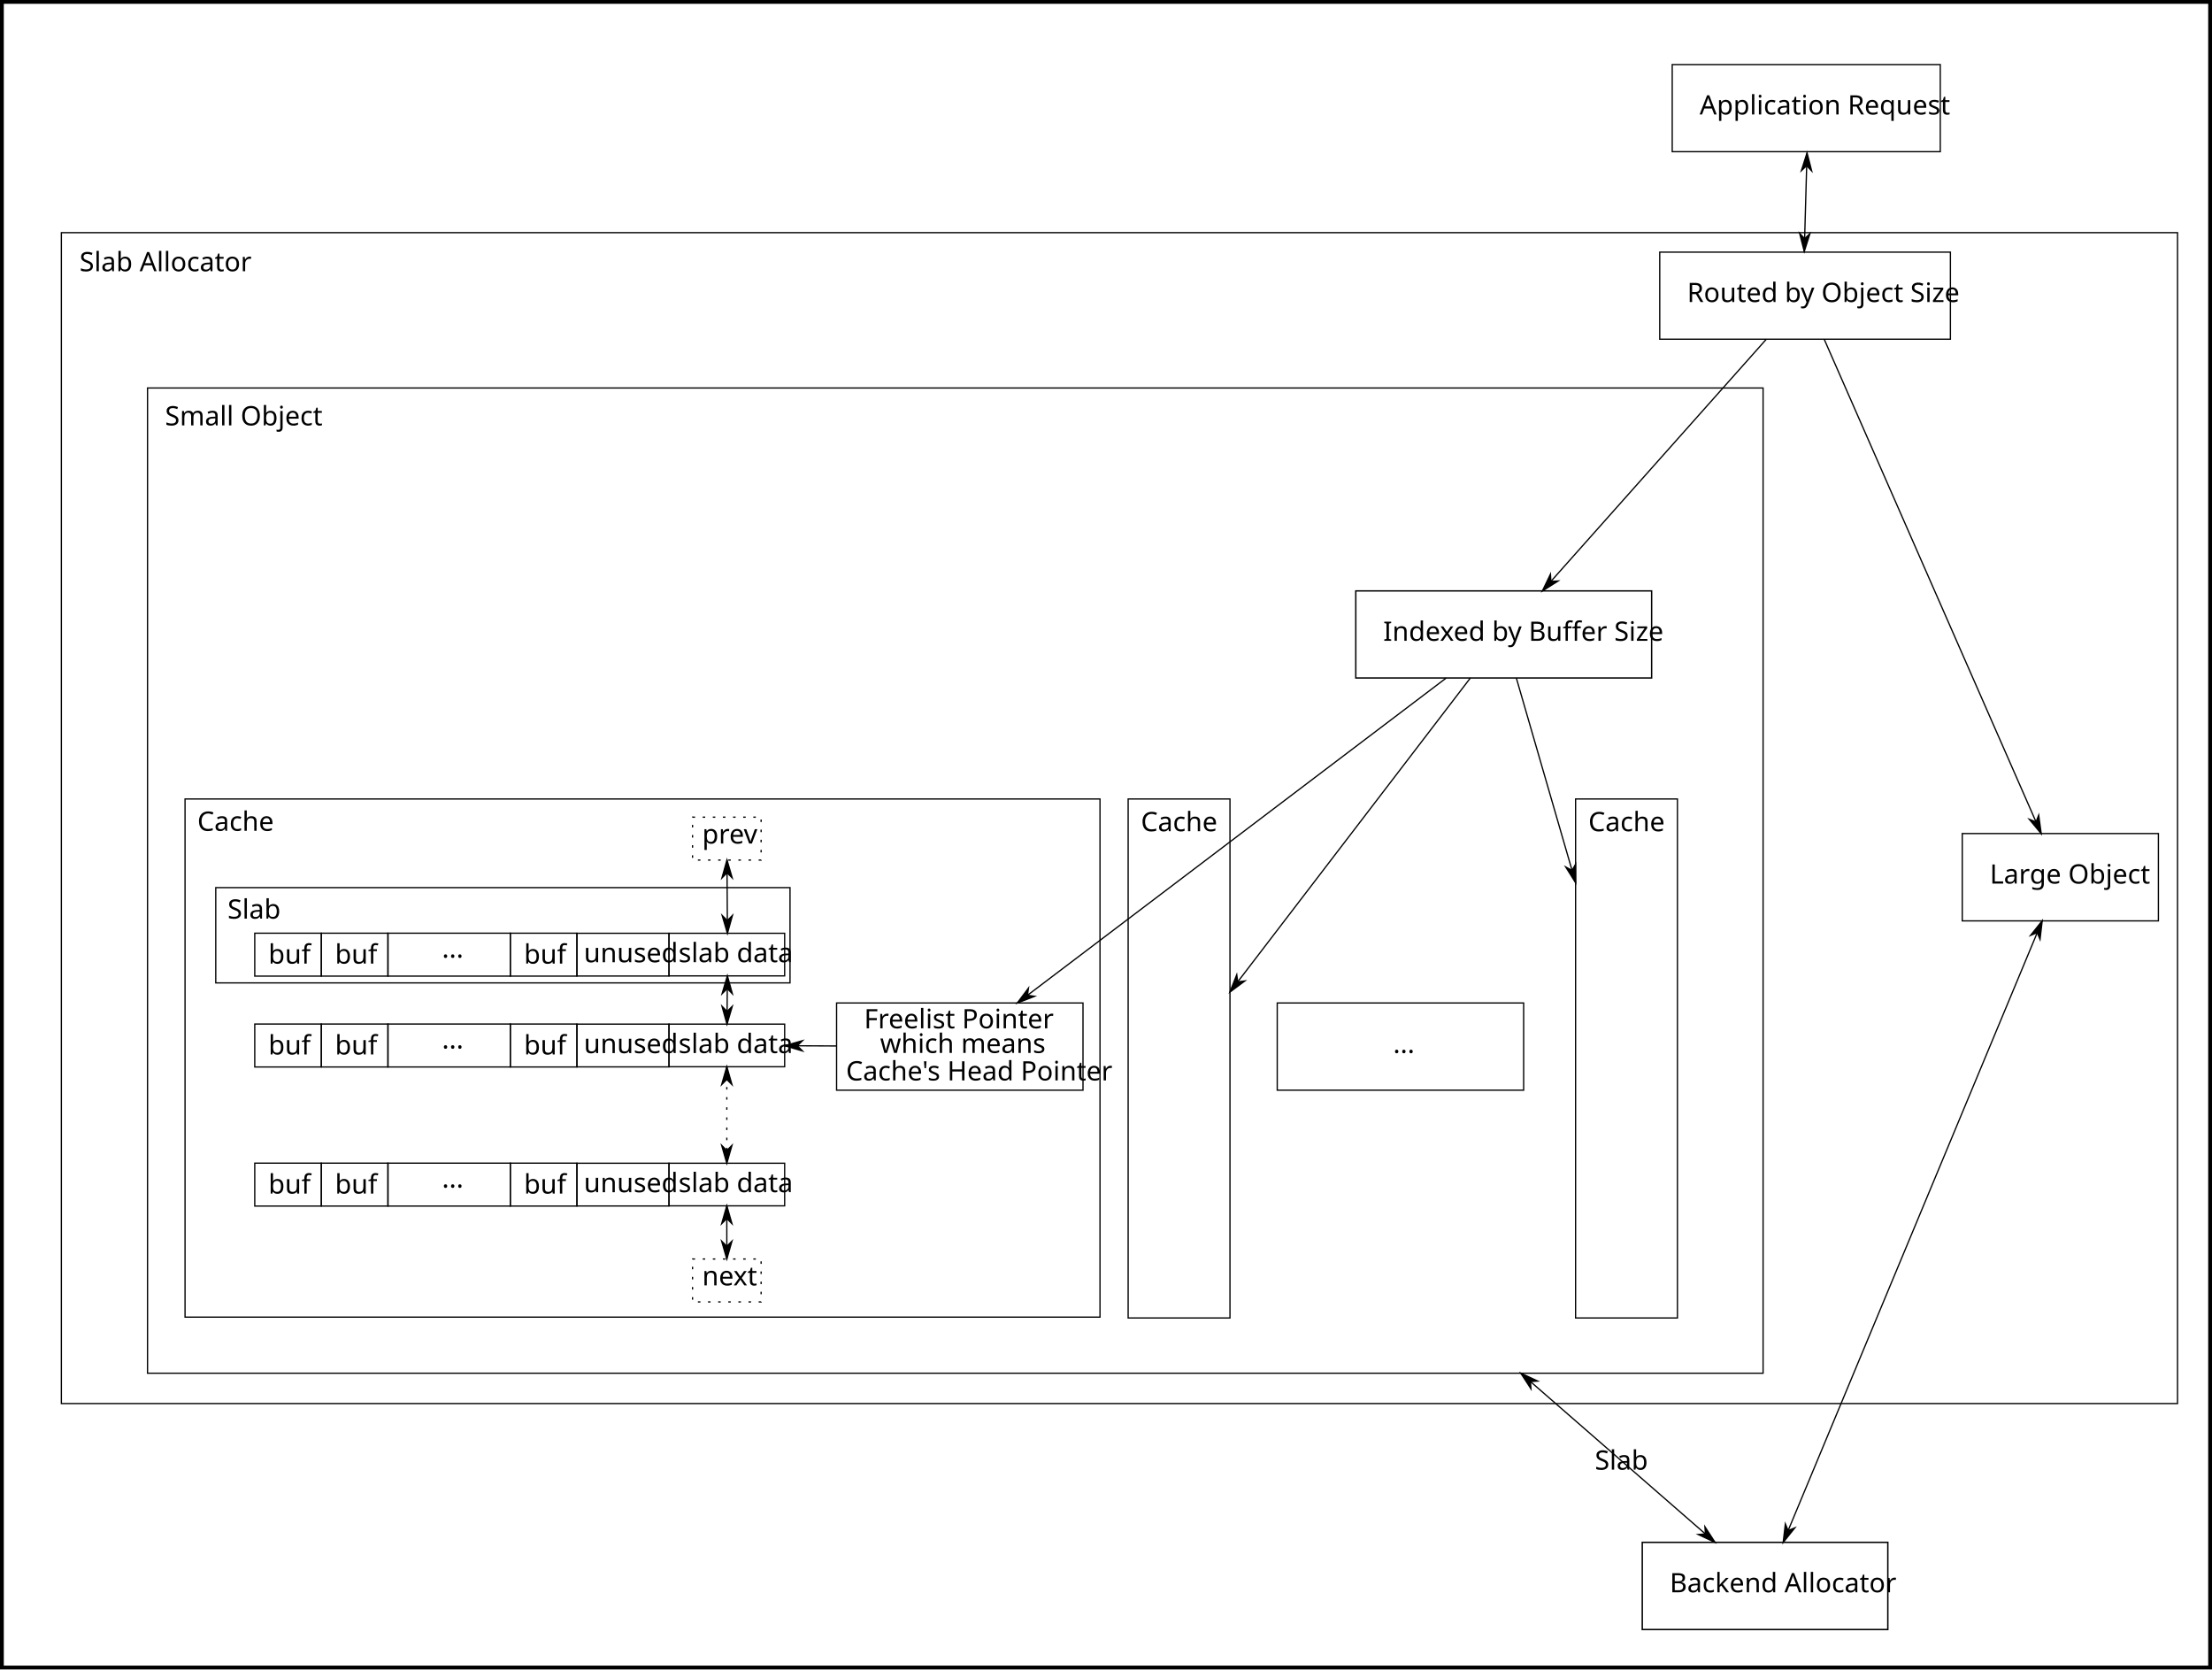
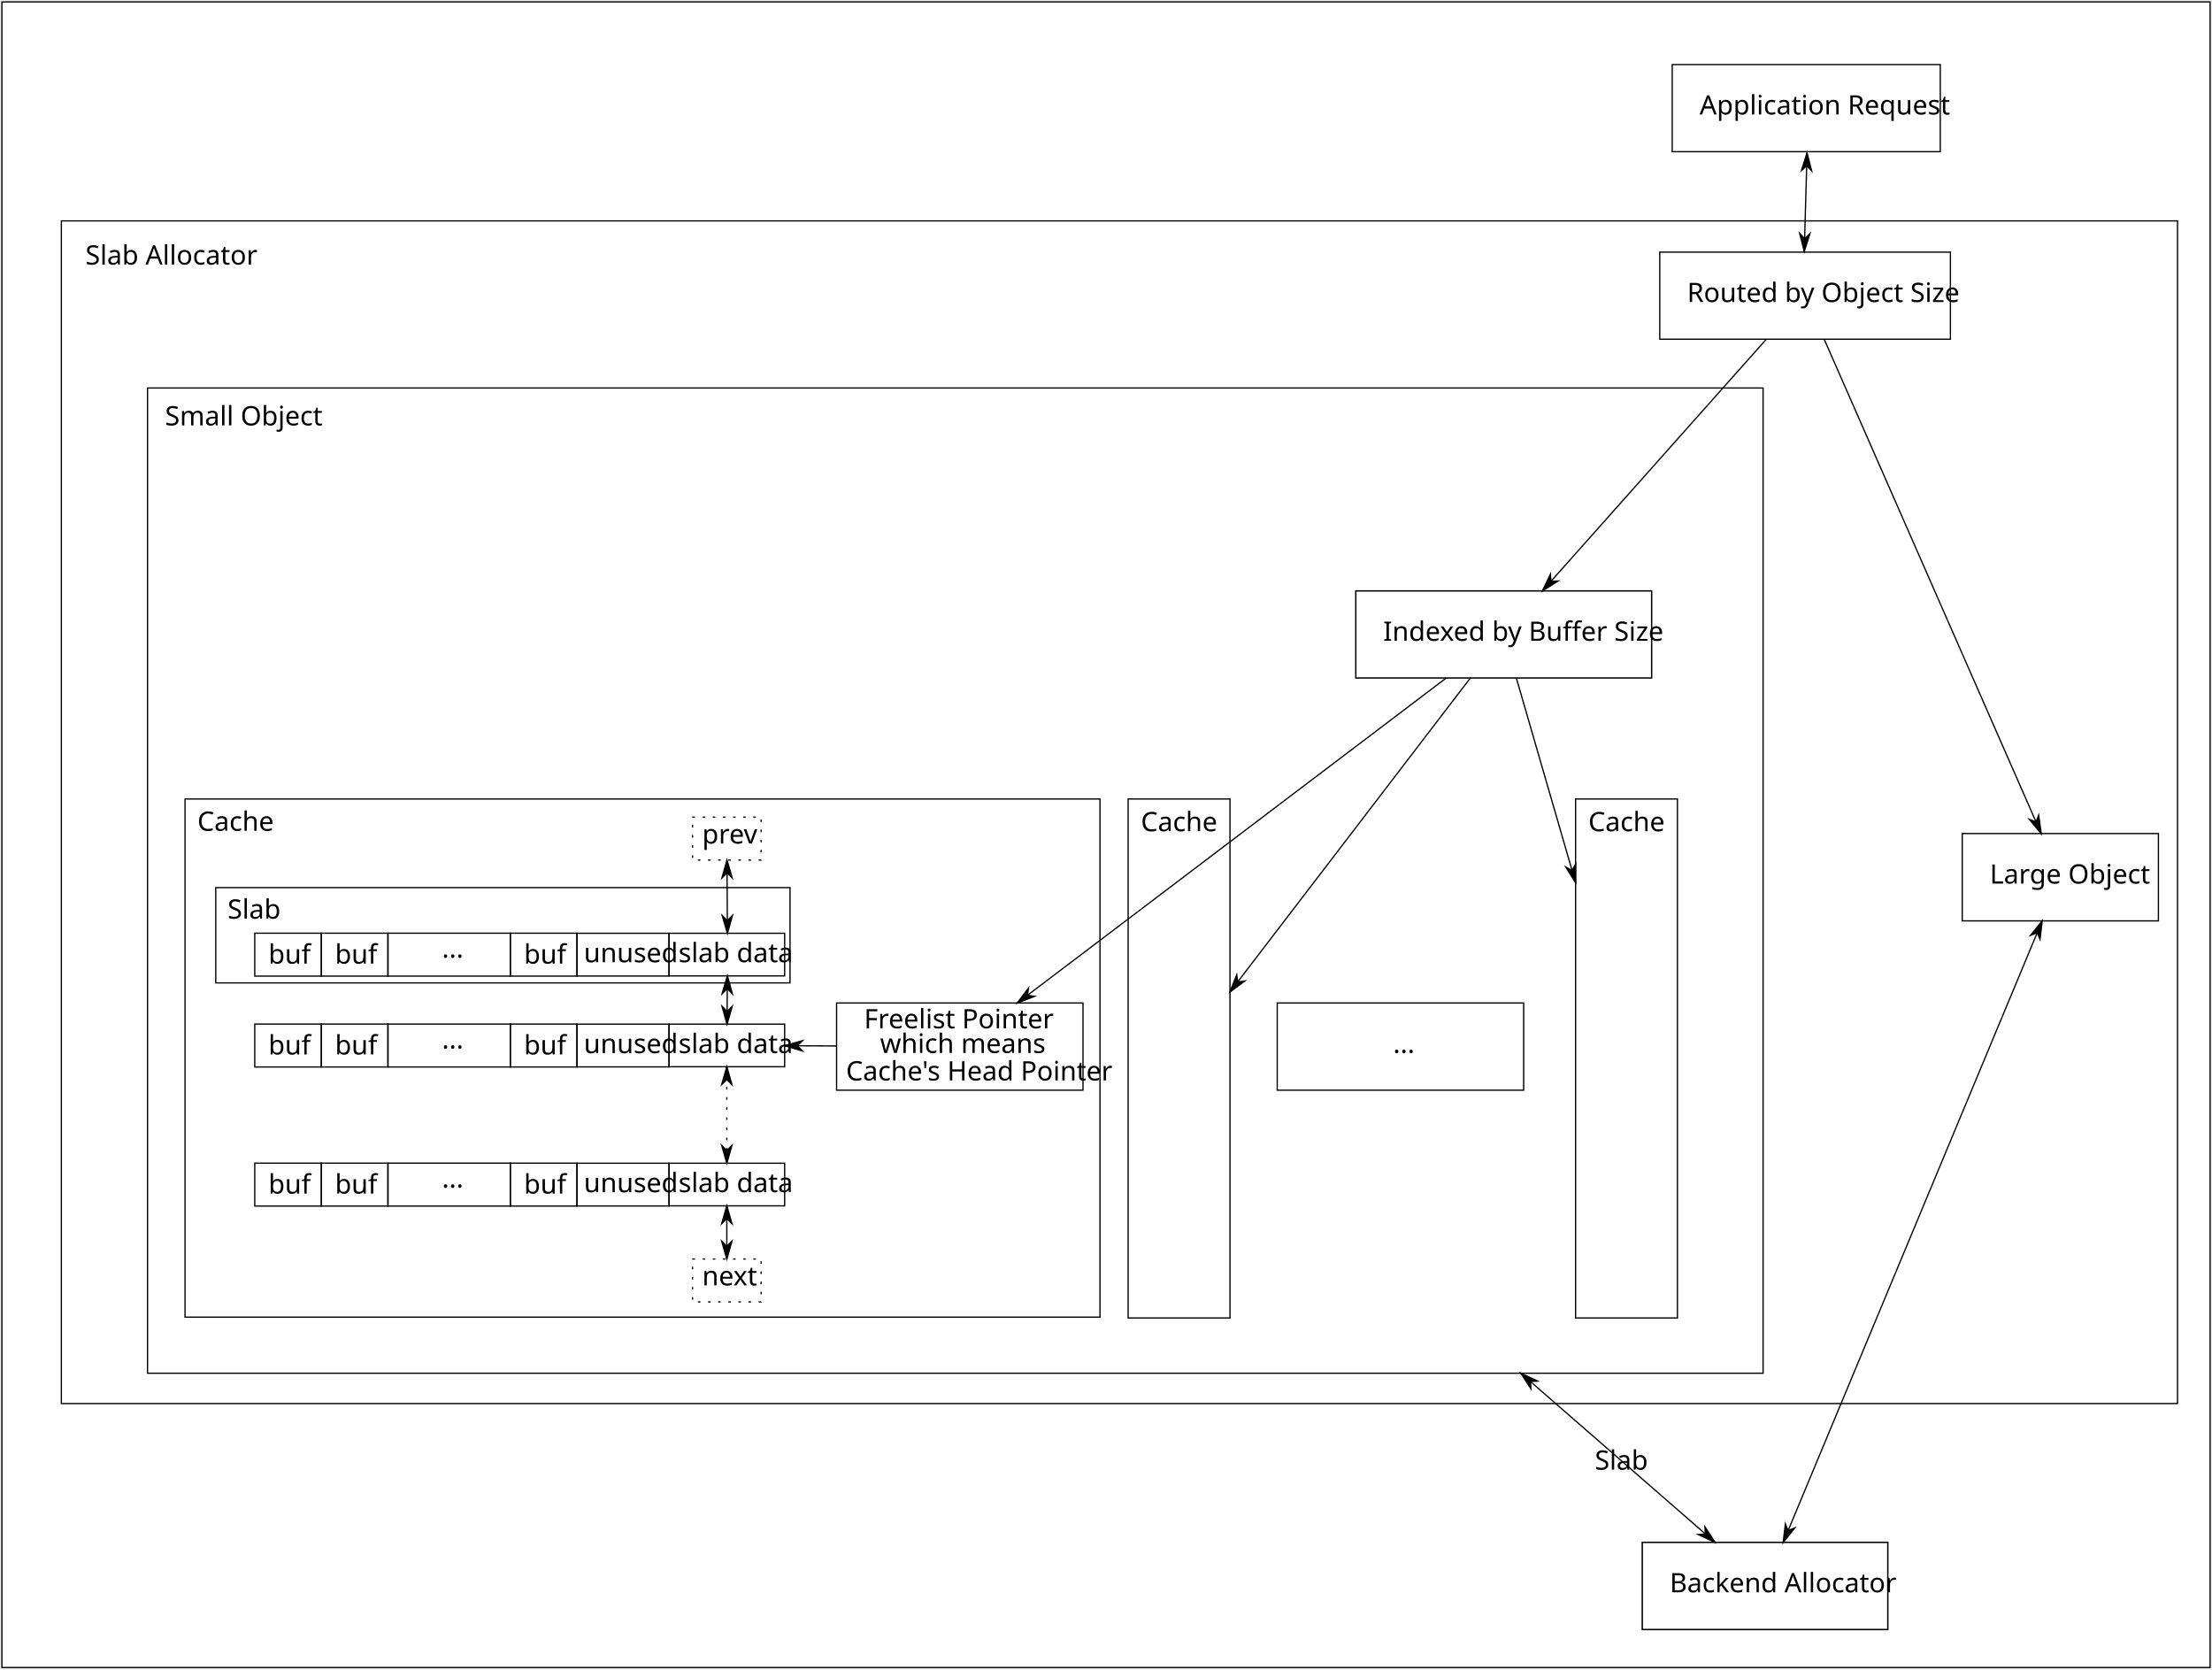
<svg xmlns="http://www.w3.org/2000/svg" width="873.73mm" height="659.26mm" version="1.1" viewBox="0 0 873.73 659.26">
  <defs>
    <marker id="a" overflow="visible" orient="auto">
      <path transform="matrix(-.8 0 0 -.8 -10 0)" d="m0 0 5-5-17.5 5 17.5 5z" fill-rule="evenodd" stroke="#000" stroke-width="1pt" />
    </marker>
    <marker id="b" overflow="visible" orient="auto">
      <path transform="matrix(.8 0 0 .8 10 0)" d="m0 0 5-5-17.5 5 17.5 5z" fill-rule="evenodd" stroke="#000" stroke-width="1pt" />
    </marker>
  </defs>
-   <g transform="translate(155.64 312.64)">
-     <rect x="-154.89" y="-311.89" width="872.23" height="657.76" fill="#fff" stroke="#000" stroke-width="1.5" />
-     <g transform="translate(127.05 159.41)">
+   <g transform="translate(155.64,312.64)">
+     <rect x="-154.89" y="-311.89" width="872.23" height="657.76" fill="#fff" stroke="#000" stroke-width=".5" />
+     <g transform="translate(127.05,159.41)">
      <rect x="366" y="137.03" width="96.99" height="34.43" fill="none" stroke="#000" stroke-width=".559" />
      <text x="376.845" y="156.748" fill="#000000" font-family="'BPG Classic GPL&amp;GNU'" font-size="10.583px" letter-spacing="0px" stroke-width=".5" word-spacing="0px" style="line-height:1.25" xml:space="preserve">Backend Allocator</text>
    </g>
    <g stroke-width=".5">
      <text x="474.307" y="267.739" fill="#000000" font-family="'BPG Classic GPL&amp;GNU'" font-size="10.583px" letter-spacing="0px" word-spacing="0px" style="line-height:1.25" xml:space="preserve">Slab</text>
      <path d="m445.09 229.65 76.691 66.786" fill="none" marker-end="url(#a)" marker-start="url(#b)" stroke="#000" />
      <path d="m651 51.025-102.27 245.41" fill="none" marker-end="url(#a)" marker-start="url(#b)" stroke="#000" />
-       <g transform="translate(442.25 -136.58)">
+       <g transform="translate(442.25,-136.58)">
        <rect x="177.19" y="153.11" width="77.48" height="34.489" fill="none" stroke="#000" />
        <text x="188.062" y="172.864" fill="#000000" font-family="'BPG Classic GPL&amp;GNU'" font-size="10.583px" letter-spacing="0px" word-spacing="0px" style="line-height:1.25" xml:space="preserve">Large Object</text>
      </g>
-       <g transform="translate(0 94.563)">
-         <g transform="translate(-11.177 -21.431)">
+       <g transform="translate(0,94.563)">
+         <g transform="translate(-11.177,-21.431)">
          <rect x="-43.835" y="73.56" width="26.305" height="16.951" fill="none" stroke="#000" />
          <text x="-38.444" y="85.567" fill="#000000" font-family="'BPG Serif Modern GPL&amp;GNU'" font-size="10.583px" letter-spacing="0px" word-spacing="0px" style="line-height:1.25" xml:space="preserve">
            <tspan x="-38.444" y="85.567" font-family="'BPG Classic GPL&amp;GNU'" stroke-width=".5">
              <tspan x="-38.444" y="85.567">buf</tspan>
              <tspan x="-24.574" y="85.567" dx="0" />
            </tspan>
          </text>
          <rect x="-17.53" y="73.56" width="26.305" height="16.951" fill="none" stroke="#000" />
          <text x="-12.139" y="85.567" fill="#000000" font-family="'BPG Serif Modern GPL&amp;GNU'" font-size="10.583px" letter-spacing="0px" word-spacing="0px" style="line-height:1.25" xml:space="preserve">
            <tspan x="-12.139" y="85.567" font-family="'BPG Classic GPL&amp;GNU'" stroke-width=".5">
              <tspan x="-12.139" y="85.567">buf</tspan>
              <tspan x="1.731" y="85.567" dx="0" />
            </tspan>
          </text>
        </g>
-         <g transform="translate(-2.9104 -26.194)">
+         <g transform="translate(-2.9104,-26.194)">
          <rect x=".508" y="78.322" width="48.33" height="16.951" fill="none" stroke="#000" />
          <text x="21.831" y="87.962" fill="#000000" font-family="'BPG Serif Modern GPL&amp;GNU'" font-size="10.583px" letter-spacing="0px" word-spacing="0px" style="line-height:1.25" xml:space="preserve">
            <tspan x="21.831" y="87.962" font-family="'BPG Classic GPL&amp;GNU'" stroke-width=".5">
              <tspan x="21.831" y="87.962">...</tspan>
              <tspan x="35.701" y="87.962" dx="0" />
            </tspan>
          </text>
        </g>
-         <g transform="translate(10.848 -21.431)">
+         <g transform="translate(10.848,-21.431)">
          <rect x="35.08" y="73.56" width="26.305" height="16.951" fill="none" stroke="#000" />
          <text x="40.471" y="85.567" fill="#000000" font-family="'BPG Serif Modern GPL&amp;GNU'" font-size="10.583px" letter-spacing="0px" word-spacing="0px" style="line-height:1.25" xml:space="preserve">
            <tspan x="40.471" y="85.567" font-family="'BPG Classic GPL&amp;GNU'" stroke-width=".5">
              <tspan x="40.471" y="85.567">buf</tspan>
              <tspan x="54.341" y="85.567" dx="0" />
            </tspan>
          </text>
          <rect x="61.419" y="73.593" width="36.346" height="16.884" fill="none" stroke="#000" />
          <text x="64.131" y="85.038" fill="#000000" font-family="'BPG Serif Modern GPL&amp;GNU'" font-size="10.583px" letter-spacing="0px" word-spacing="0px" style="line-height:1.25" xml:space="preserve">
            <tspan x="64.131" y="85.038" font-family="'BPG Classic GPL&amp;GNU'" stroke-width=".5">
              <tspan x="64.131" y="85.038">unused</tspan>
              <tspan x="78.001" y="85.038" dx="0" />
            </tspan>
          </text>
        </g>
-         <g transform="translate(7.6649 -21.458)">
+         <g transform="translate(7.6649,-21.458)">
          <rect x="100.95" y="73.62" width="45.679" height="16.83" fill="none" stroke="#000" />
          <text x="104.692" y="85.038" fill="#000000" font-family="'BPG Serif Modern GPL&amp;GNU'" font-size="10.583px" letter-spacing="0px" word-spacing="0px" style="line-height:1.25" xml:space="preserve">
            <tspan x="104.692" y="85.038" font-family="'BPG Classic GPL&amp;GNU'" stroke-width=".5">
              <tspan x="104.692" y="85.038">slab data</tspan>
              <tspan x="118.561" y="85.038" dx="0" />
            </tspan>
          </text>
        </g>
      </g>
-       <g transform="translate(0 39.633)">
-         <g transform="translate(-11.177 -21.431)">
+       <g transform="translate(0,39.633)">
+         <g transform="translate(-11.177,-21.431)">
          <rect x="-43.835" y="73.56" width="26.305" height="16.951" fill="none" stroke="#000" />
          <text x="-38.444" y="85.567" fill="#000000" font-family="'BPG Serif Modern GPL&amp;GNU'" font-size="10.583px" letter-spacing="0px" word-spacing="0px" style="line-height:1.25" xml:space="preserve">
            <tspan x="-38.444" y="85.567" font-family="'BPG Classic GPL&amp;GNU'" stroke-width=".5">
              <tspan x="-38.444" y="85.567">buf</tspan>
              <tspan x="-24.574" y="85.567" dx="0" />
            </tspan>
          </text>
          <rect x="-17.53" y="73.56" width="26.305" height="16.951" fill="none" stroke="#000" />
          <text x="-12.139" y="85.567" fill="#000000" font-family="'BPG Serif Modern GPL&amp;GNU'" font-size="10.583px" letter-spacing="0px" word-spacing="0px" style="line-height:1.25" xml:space="preserve">
            <tspan x="-12.139" y="85.567" font-family="'BPG Classic GPL&amp;GNU'" stroke-width=".5">
              <tspan x="-12.139" y="85.567">buf</tspan>
              <tspan x="1.731" y="85.567" dx="0" />
            </tspan>
          </text>
        </g>
-         <g transform="translate(-2.9104 -26.194)">
+         <g transform="translate(-2.9104,-26.194)">
          <rect x=".508" y="78.322" width="48.33" height="16.951" fill="none" stroke="#000" />
          <text x="21.831" y="87.962" fill="#000000" font-family="'BPG Serif Modern GPL&amp;GNU'" font-size="10.583px" letter-spacing="0px" word-spacing="0px" style="line-height:1.25" xml:space="preserve">
            <tspan x="21.831" y="87.962" font-family="'BPG Classic GPL&amp;GNU'" stroke-width=".5">
              <tspan x="21.831" y="87.962">...</tspan>
              <tspan x="35.701" y="87.962" dx="0" />
            </tspan>
          </text>
        </g>
-         <g transform="translate(10.848 -21.431)">
+         <g transform="translate(10.848,-21.431)">
          <rect x="35.08" y="73.56" width="26.305" height="16.951" fill="none" stroke="#000" />
          <text x="40.471" y="85.567" fill="#000000" font-family="'BPG Serif Modern GPL&amp;GNU'" font-size="10.583px" letter-spacing="0px" word-spacing="0px" style="line-height:1.25" xml:space="preserve">
            <tspan x="40.471" y="85.567" font-family="'BPG Classic GPL&amp;GNU'" stroke-width=".5">
              <tspan x="40.471" y="85.567">buf</tspan>
              <tspan x="54.341" y="85.567" dx="0" />
            </tspan>
          </text>
          <rect x="61.419" y="73.593" width="36.346" height="16.884" fill="none" stroke="#000" />
          <text x="64.131" y="85.038" fill="#000000" font-family="'BPG Serif Modern GPL&amp;GNU'" font-size="10.583px" letter-spacing="0px" word-spacing="0px" style="line-height:1.25" xml:space="preserve">
            <tspan x="64.131" y="85.038" font-family="'BPG Classic GPL&amp;GNU'" stroke-width=".5">
              <tspan x="64.131" y="85.038">unused</tspan>
              <tspan x="78.001" y="85.038" dx="0" />
            </tspan>
          </text>
        </g>
-         <g transform="translate(7.6649 -21.458)">
+         <g transform="translate(7.6649,-21.458)">
          <rect x="100.95" y="73.62" width="45.679" height="16.83" fill="none" stroke="#000" />
          <text x="104.692" y="85.038" fill="#000000" font-family="'BPG Serif Modern GPL&amp;GNU'" font-size="10.583px" letter-spacing="0px" word-spacing="0px" style="line-height:1.25" xml:space="preserve">
            <tspan x="104.692" y="85.038" font-family="'BPG Classic GPL&amp;GNU'" stroke-width=".5">
              <tspan x="104.692" y="85.038">slab data</tspan>
              <tspan x="118.561" y="85.038" dx="0" />
            </tspan>
          </text>
        </g>
      </g>
      <path d="m131.67 72.745-0.148 19.05" fill="none" marker-end="url(#a)" marker-start="url(#b)" stroke="#000" />
      <path d="m131.45 108.62v38.1" fill="none" marker-end="url(#a)" marker-start="url(#b)" stroke="#000" stroke-dasharray="1, 3" />
-       <g transform="translate(9.3544 164.09)">
+       <g transform="translate(9.3544,164.09)">
        <rect x="108.56" y="20.459" width="27.084" height="16.943" fill="none" stroke="#000" stroke-dasharray="1, 3" />
        <text x="112.356" y="30.875" fill="#000000" font-family="'BPG Serif Modern GPL&amp;GNU'" font-size="10.583px" letter-spacing="0px" word-spacing="0px" style="line-height:1.25" xml:space="preserve">
          <tspan x="112.356" y="30.875" font-family="'BPG Classic GPL&amp;GNU'" stroke-width=".5">
            <tspan x="112.356" y="30.875">next</tspan>
            <tspan x="126.226" y="30.875" dx="0" />
          </tspan>
        </text>
      </g>
-       <g transform="translate(9.3544 -10.395)">
+       <g transform="translate(9.3544,-10.395)">
        <rect x="108.56" y="20.459" width="27.084" height="16.943" fill="none" stroke="#000" stroke-dasharray="1, 3" />
        <text x="112.356" y="30.875" fill="#000000" font-family="'BPG Serif Modern GPL&amp;GNU'" font-size="10.583px" letter-spacing="0px" word-spacing="0px" style="line-height:1.25" xml:space="preserve">
          <tspan x="112.356" y="30.875" font-family="'BPG Classic GPL&amp;GNU'" stroke-width=".5">
            <tspan x="112.356" y="30.875">prev</tspan>
            <tspan x="126.226" y="30.875" dx="0" />
          </tspan>
        </text>
      </g>
      <path d="m131.51 27.007 0.18 28.909" fill="none" marker-end="url(#a)" marker-start="url(#b)" stroke="#000" />
      <path d="m131.45 163.55-1e-5 20.989" fill="none" marker-end="url(#a)" marker-start="url(#b)" stroke="#000" />
-       <g transform="translate(22.825 98.409)">
+       <g transform="translate(22.825,98.409)">
        <rect x="151.98" y="-14.966" width="97.335" height="34.436" fill="none" stroke="#000" />
        <g font-family="'BPG Classic GPL&amp;GNU'" font-size="10.583px" letter-spacing="0px" word-spacing="0px">
          <text x="162.837" y="-4.971" style="line-height:1.25" xml:space="preserve">Freelist Pointer</text>
          <text x="169.169" y="4.757" style="line-height:1.25" xml:space="preserve">which means</text>
          <text x="155.698" y="15.609" style="line-height:1.25" xml:space="preserve">Cache's Head Pointer</text>
        </g>
      </g>
      <path d="m174.8 100.42-20.508-0.1" fill="none" marker-end="url(#a)" stroke="#000" />
-       <g transform="translate(-11.177 -17.677)">
+       <g transform="translate(-11.177,-17.677)">
        <rect x="-43.835" y="73.56" width="26.305" height="16.951" fill="none" stroke="#000" />
        <text x="-38.444" y="85.567" fill="#000000" font-family="'BPG Serif Modern GPL&amp;GNU'" font-size="10.583px" letter-spacing="0px" word-spacing="0px" style="line-height:1.25" xml:space="preserve">
          <tspan x="-38.444" y="85.567" font-family="'BPG Classic GPL&amp;GNU'" stroke-width=".5">
            <tspan x="-38.444" y="85.567">buf</tspan>
            <tspan x="-24.574" y="85.567" dx="0" />
          </tspan>
        </text>
        <rect x="-17.53" y="73.56" width="26.305" height="16.951" fill="none" stroke="#000" />
        <text x="-12.139" y="85.567" fill="#000000" font-family="'BPG Serif Modern GPL&amp;GNU'" font-size="10.583px" letter-spacing="0px" word-spacing="0px" style="line-height:1.25" xml:space="preserve">
          <tspan x="-12.139" y="85.567" font-family="'BPG Classic GPL&amp;GNU'" stroke-width=".5">
            <tspan x="-12.139" y="85.567">buf</tspan>
            <tspan x="1.731" y="85.567" dx="0" />
          </tspan>
        </text>
      </g>
-       <g transform="translate(-2.9104 -22.44)">
+       <g transform="translate(-2.9104,-22.44)">
        <rect x=".508" y="78.322" width="48.33" height="16.951" fill="none" stroke="#000" />
        <text x="21.831" y="87.962" fill="#000000" font-family="'BPG Serif Modern GPL&amp;GNU'" font-size="10.583px" letter-spacing="0px" word-spacing="0px" style="line-height:1.25" xml:space="preserve">
          <tspan x="21.831" y="87.962" font-family="'BPG Classic GPL&amp;GNU'" stroke-width=".5">
            <tspan x="21.831" y="87.962">...</tspan>
            <tspan x="35.701" y="87.962" dx="0" />
          </tspan>
        </text>
      </g>
-       <g transform="translate(10.848 -17.677)">
+       <g transform="translate(10.848,-17.677)">
        <rect x="35.08" y="73.56" width="26.305" height="16.951" fill="none" stroke="#000" />
        <text x="40.471" y="85.567" fill="#000000" font-family="'BPG Serif Modern GPL&amp;GNU'" font-size="10.583px" letter-spacing="0px" word-spacing="0px" style="line-height:1.25" xml:space="preserve">
          <tspan x="40.471" y="85.567" font-family="'BPG Classic GPL&amp;GNU'" stroke-width=".5">
            <tspan x="40.471" y="85.567">buf</tspan>
            <tspan x="54.341" y="85.567" dx="0" />
          </tspan>
        </text>
        <rect x="61.419" y="73.593" width="36.346" height="16.884" fill="none" stroke="#000" />
        <text x="64.131" y="85.038" fill="#000000" font-family="'BPG Serif Modern GPL&amp;GNU'" font-size="10.583px" letter-spacing="0px" word-spacing="0px" style="line-height:1.25" xml:space="preserve">
          <tspan x="64.131" y="85.038" font-family="'BPG Classic GPL&amp;GNU'" stroke-width=".5">
            <tspan x="64.131" y="85.038">unused</tspan>
            <tspan x="78.001" y="85.038" dx="0" />
          </tspan>
        </text>
      </g>
-       <g transform="translate(7.6649 -17.705)">
+       <g transform="translate(7.6649,-17.705)">
        <rect x="100.95" y="73.62" width="45.679" height="16.83" fill="none" stroke="#000" />
        <text x="104.692" y="85.038" fill="#000000" font-family="'BPG Serif Modern GPL&amp;GNU'" font-size="10.583px" letter-spacing="0px" word-spacing="0px" style="line-height:1.25" xml:space="preserve">
          <tspan x="104.692" y="85.038" font-family="'BPG Classic GPL&amp;GNU'" stroke-width=".5">
            <tspan x="104.692" y="85.038">slab data</tspan>
            <tspan x="118.561" y="85.038" dx="0" />
          </tspan>
        </text>
      </g>
      <rect x="-70.417" y="37.884" width="226.83" height="37.626" fill="none" stroke="#000" />
      <text x="-65.767" y="50.127" fill="#000000" font-family="'BPG Classic GPL&amp;GNU'" font-size="10.583px" letter-spacing="0px" word-spacing="0px" style="line-height:1.25" xml:space="preserve">Slab</text>
      <rect x="-82.547" y="2.882" width="361.4" height="204.62" fill="none" stroke="#000" />
      <text x="-77.683" y="15.446" fill="#000000" font-family="'BPG Classic GPL&amp;GNU'" font-size="10.583px" letter-spacing="0px" word-spacing="0px" style="line-height:1.25" xml:space="preserve">Cache</text>
-       <g transform="translate(150.65 168.73)">
+       <g transform="translate(150.65,168.73)">
        <text x="144.356" y="-153.121" fill="#000000" font-family="'BPG Classic GPL&amp;GNU'" font-size="10.583px" letter-spacing="0px" word-spacing="0px" style="line-height:1.25" xml:space="preserve">Cache</text>
        <rect x="139.32" y="-165.85" width="40.224" height="204.95" fill="none" stroke="#000" />
      </g>
-       <g transform="translate(171.64 -69.698)">
+       <g transform="translate(171.64,-69.698)">
        <rect x="177.22" y="153.14" width="97.335" height="34.436" fill="none" stroke="#000" />
        <text x="222.987" y="172.864" fill="#000000" font-family="'BPG Classic GPL&amp;GNU'" font-size="10.583px" letter-spacing="0px" word-spacing="0px" style="line-height:1.25" xml:space="preserve">...</text>
      </g>
-       <g transform="translate(327.39 168.73)">
+       <g transform="translate(327.39,168.73)">
        <text x="144.356" y="-153.121" fill="#000000" font-family="'BPG Classic GPL&amp;GNU'" font-size="10.583px" letter-spacing="0px" word-spacing="0px" style="line-height:1.25" xml:space="preserve">Cache</text>
        <rect x="139.32" y="-165.85" width="40.224" height="204.95" fill="none" stroke="#000" />
      </g>
    </g>
-     <g transform="translate(202.65 -232.45)">
+     <g transform="translate(202.65,-232.45)">
      <rect x="177.24" y="153.16" width="116.86" height="34.388" fill="none" stroke="#000" stroke-width=".547" />
      <text x="188.062" y="172.864" fill="#000000" font-family="'BPG Classic GPL&amp;GNU'" font-size="10.583px" letter-spacing="0px" stroke-width=".5" word-spacing="0px" style="line-height:1.25" xml:space="preserve">Indexed by Buffer Size</text>
    </g>
    <g stroke-width=".5">
      <g fill="none" stroke="#000">
        <path d="m415.62-44.901-169.42 128.34" marker-end="url(#a)" />
        <path d="m425.15-44.901-94.956 124" marker-end="url(#a)" />
        <path d="m443.3-44.901 23.422 80.841" marker-end="url(#a)" />
      </g>
      <rect x="-97.368" y="-159.42" width="638.14" height="389.07" fill="none" stroke="#000" />
      <text x="-90.462" y="-144.661" fill="#000000" font-family="'BPG Classic GPL&amp;GNU'" font-size="10.583px" letter-spacing="0px" word-spacing="0px" style="line-height:1.25" xml:space="preserve">Small Object</text>
-       <g transform="translate(322.7 -366.24)">
+       <g transform="translate(322.7,-366.24)">
        <rect x="177.25" y="153.17" width="114.81" height="34.381" fill="none" stroke="#000" />
        <text x="188.062" y="172.864" fill="#000000" font-family="'BPG Classic GPL&amp;GNU'" font-size="10.583px" letter-spacing="0px" word-spacing="0px" style="line-height:1.25" xml:space="preserve">Routed by Object Size</text>
      </g>
      <path d="m542.06-178.69-88.446 99.404" fill="none" marker-end="url(#a)" stroke="#000" />
      <path d="m564.9-178.69 85.709 195.23" fill="none" marker-end="url(#a)" stroke="#000" />
-       <text x="-124.239" y="-205.523" fill="#000000" font-family="'BPG Classic GPL&amp;GNU'" font-size="10.583px" letter-spacing="0px" word-spacing="0px" style="line-height:1.25" xml:space="preserve">Slab Allocator</text>
-       <rect x="-131.4" y="-220.76" width="835.87" height="462.39" fill="none" stroke="#000" />
-       <g transform="translate(327.64 -440.3)">
+       <text x="-121.912" y="-208.169" fill="#000000" font-family="'BPG Classic GPL&amp;GNU'" font-size="10.583px" letter-spacing="0px" word-spacing="0px" style="line-height:1.25" xml:space="preserve">Slab Allocator</text>
+       <rect x="-131.4" y="-225.41" width="835.87" height="467.04" fill="none" stroke="#000" stroke-width=".5" />
+       <g transform="translate(327.64,-440.3)">
        <rect x="177.24" y="153.16" width="105.88" height="34.401" fill="none" stroke="#000" />
        <text x="188.062" y="172.864" fill="#000000" font-family="'BPG Classic GPL&amp;GNU'" font-size="10.583px" letter-spacing="0px" word-spacing="0px" style="line-height:1.25" xml:space="preserve">Application Request</text>
      </g>
      <path d="m558.13-252.24-1.088 38.864" fill="none" marker-end="url(#a)" marker-start="url(#b)" stroke="#000" />
    </g>
  </g>
</svg>
